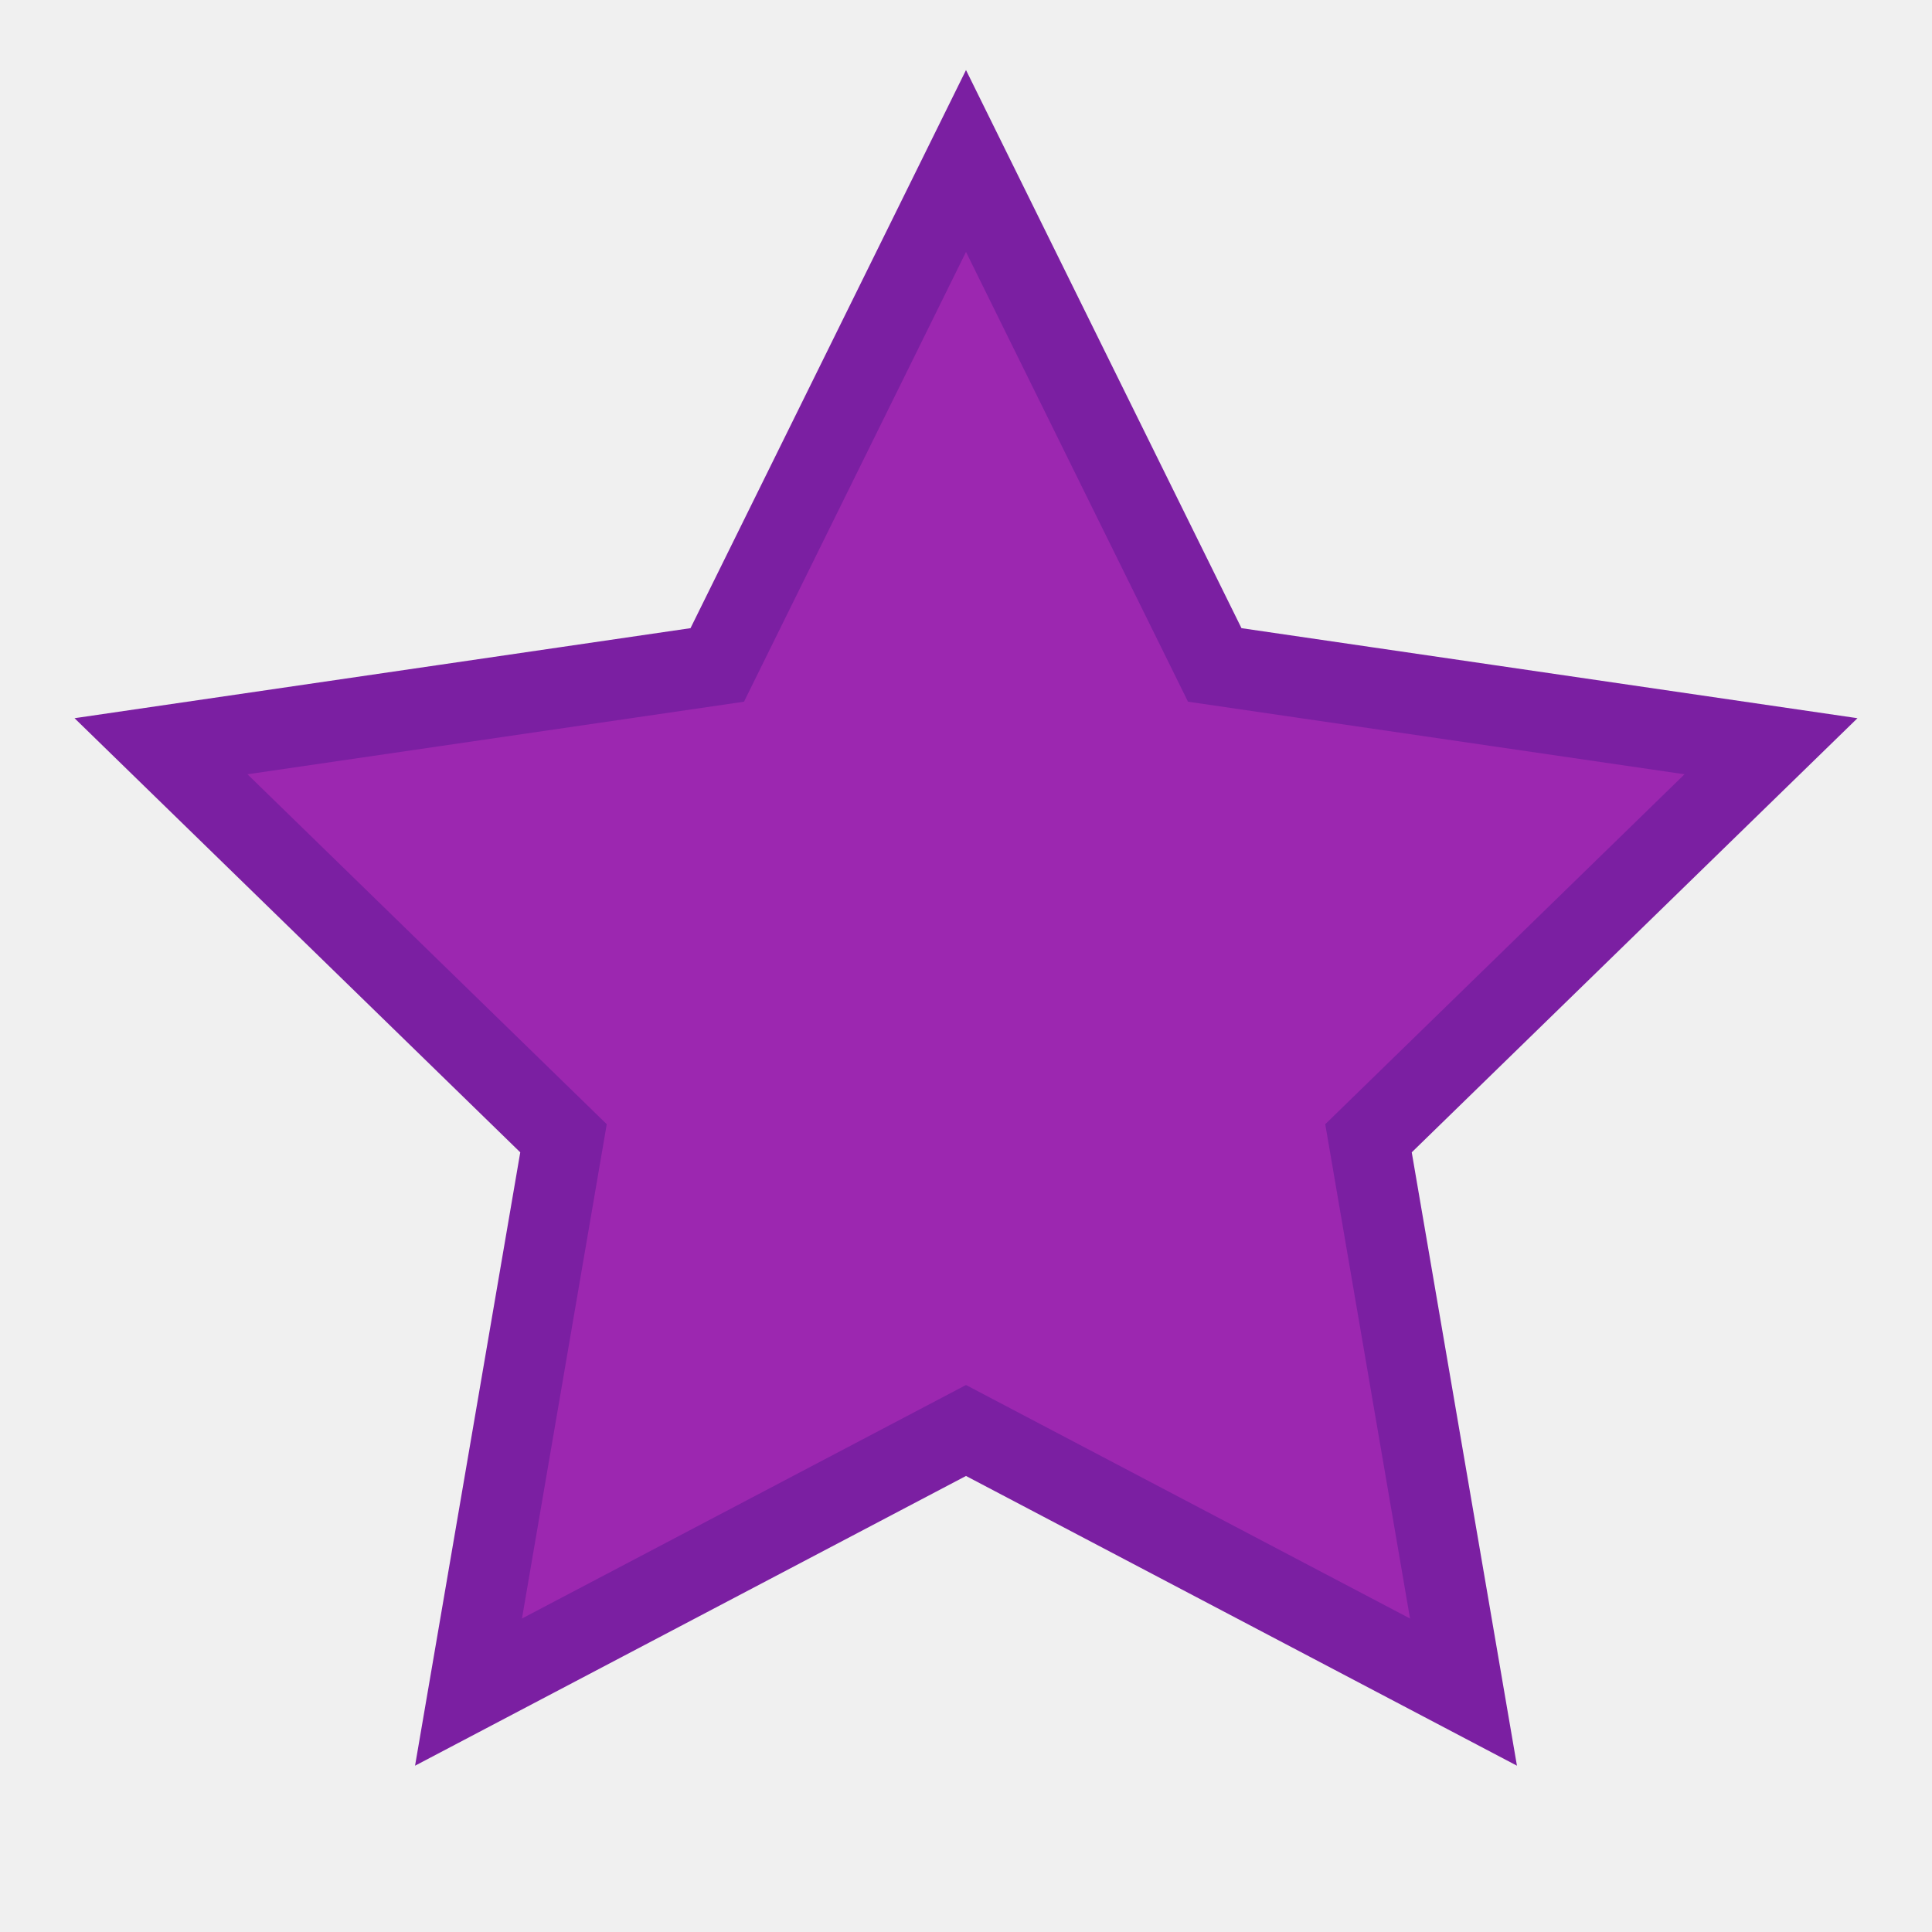
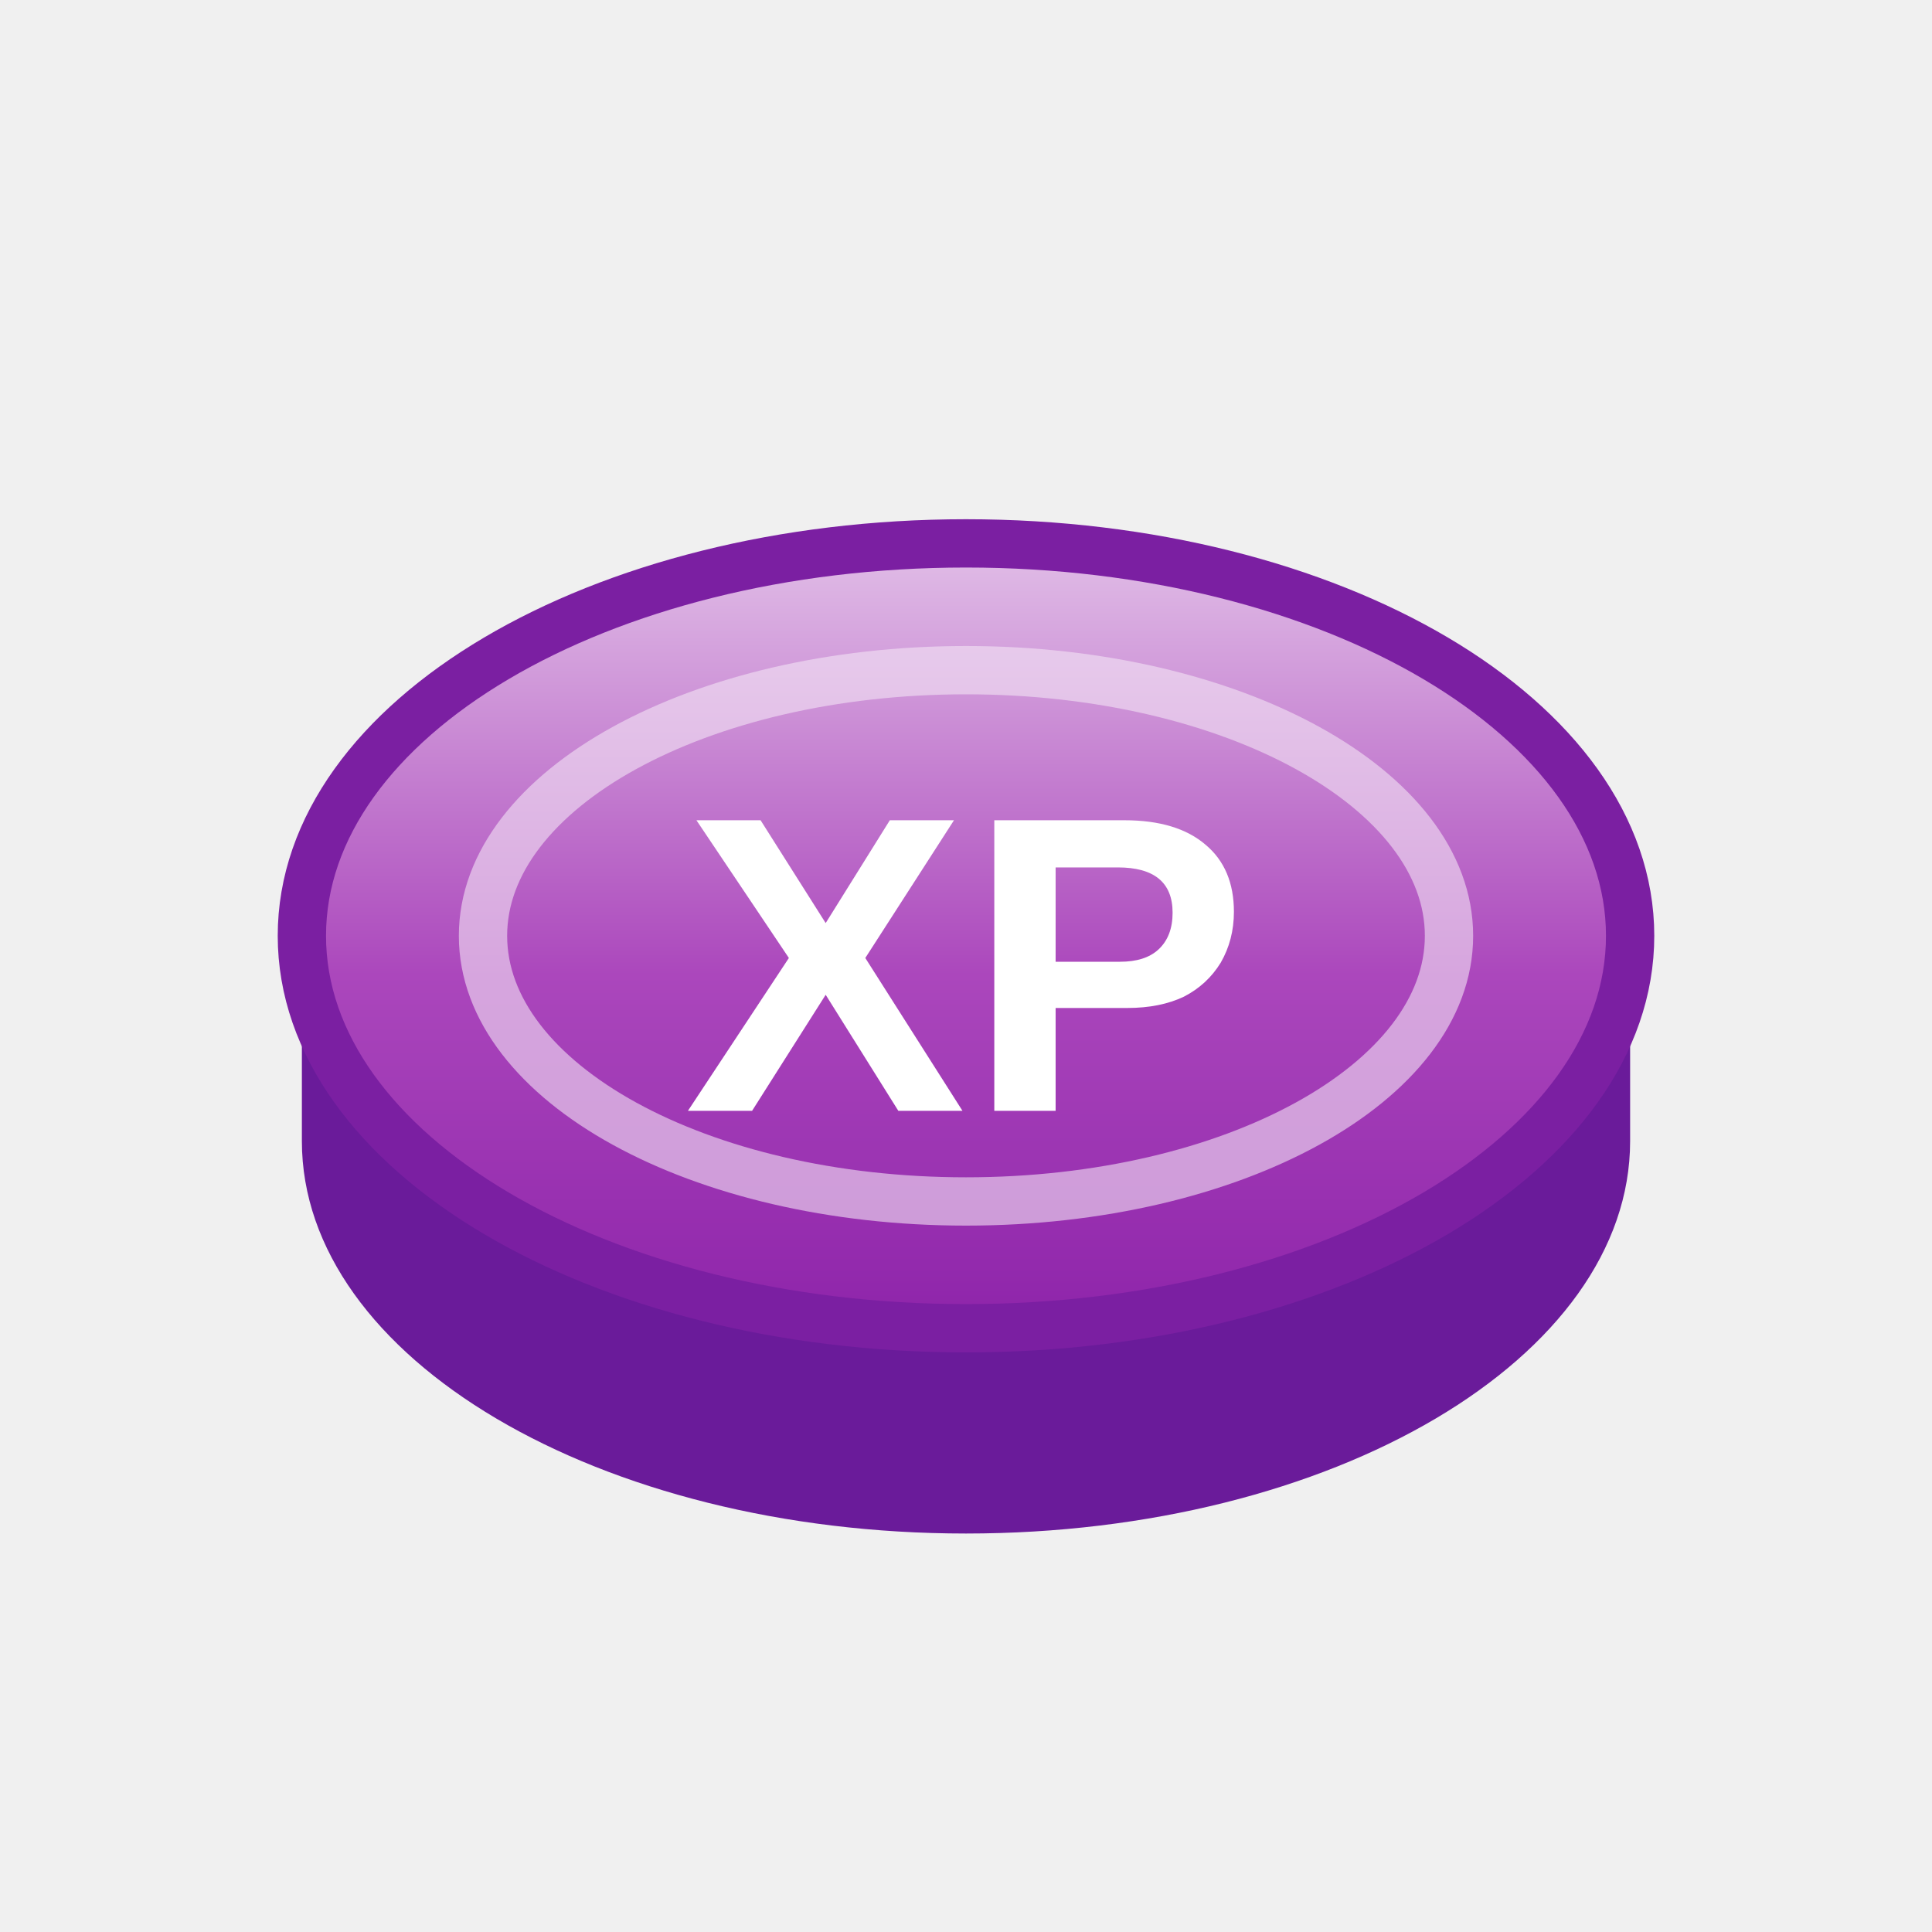
- <svg xmlns="http://www.w3.org/2000/svg" viewBox="0 0 24 24" fill="none">
-   <path d="M12 2L15.09 8.26L22 9.27L17 14.14L18.18 21.02L12 17.77L5.82 21.02L7 14.14L2 9.27L8.91 8.26L12 2Z" fill="#9c27b0" stroke="#7b1fa2" stroke-width="1" />
+ <svg xmlns="http://www.w3.org/2000/svg" viewBox="0 0 32 32">
+   <defs>
+     <linearGradient id="xg" x1="0" y1="0" x2="0" y2="1">
+       <stop offset="0%" stop-color="#E1BEE7" />
+       <stop offset="55%" stop-color="#AB47BC" />
+       <stop offset="100%" stop-color="#8E24AA" />
+     </linearGradient>
+   </defs>
+   <path d="M5 15.5a11 6.5 0 0 0 22 0v3.4a11 6.5 0 0 1-22 0z" fill="#6A1B9A" />
+   <ellipse cx="16" cy="15.5" rx="11" ry="6.5" fill="url(#xg)" stroke="#7B1FA2" stroke-width="0.8" />
+   <ellipse cx="16" cy="15.5" rx="8" ry="4.4" fill="none" stroke="#F3E5F5" stroke-width="0.8" opacity="0.6" />
+   <text x="16" y="18.4" text-anchor="middle" font-family="Arial,Helvetica,sans-serif" font-weight="900" font-size="7" fill="#fff">XP</text>
</svg>
